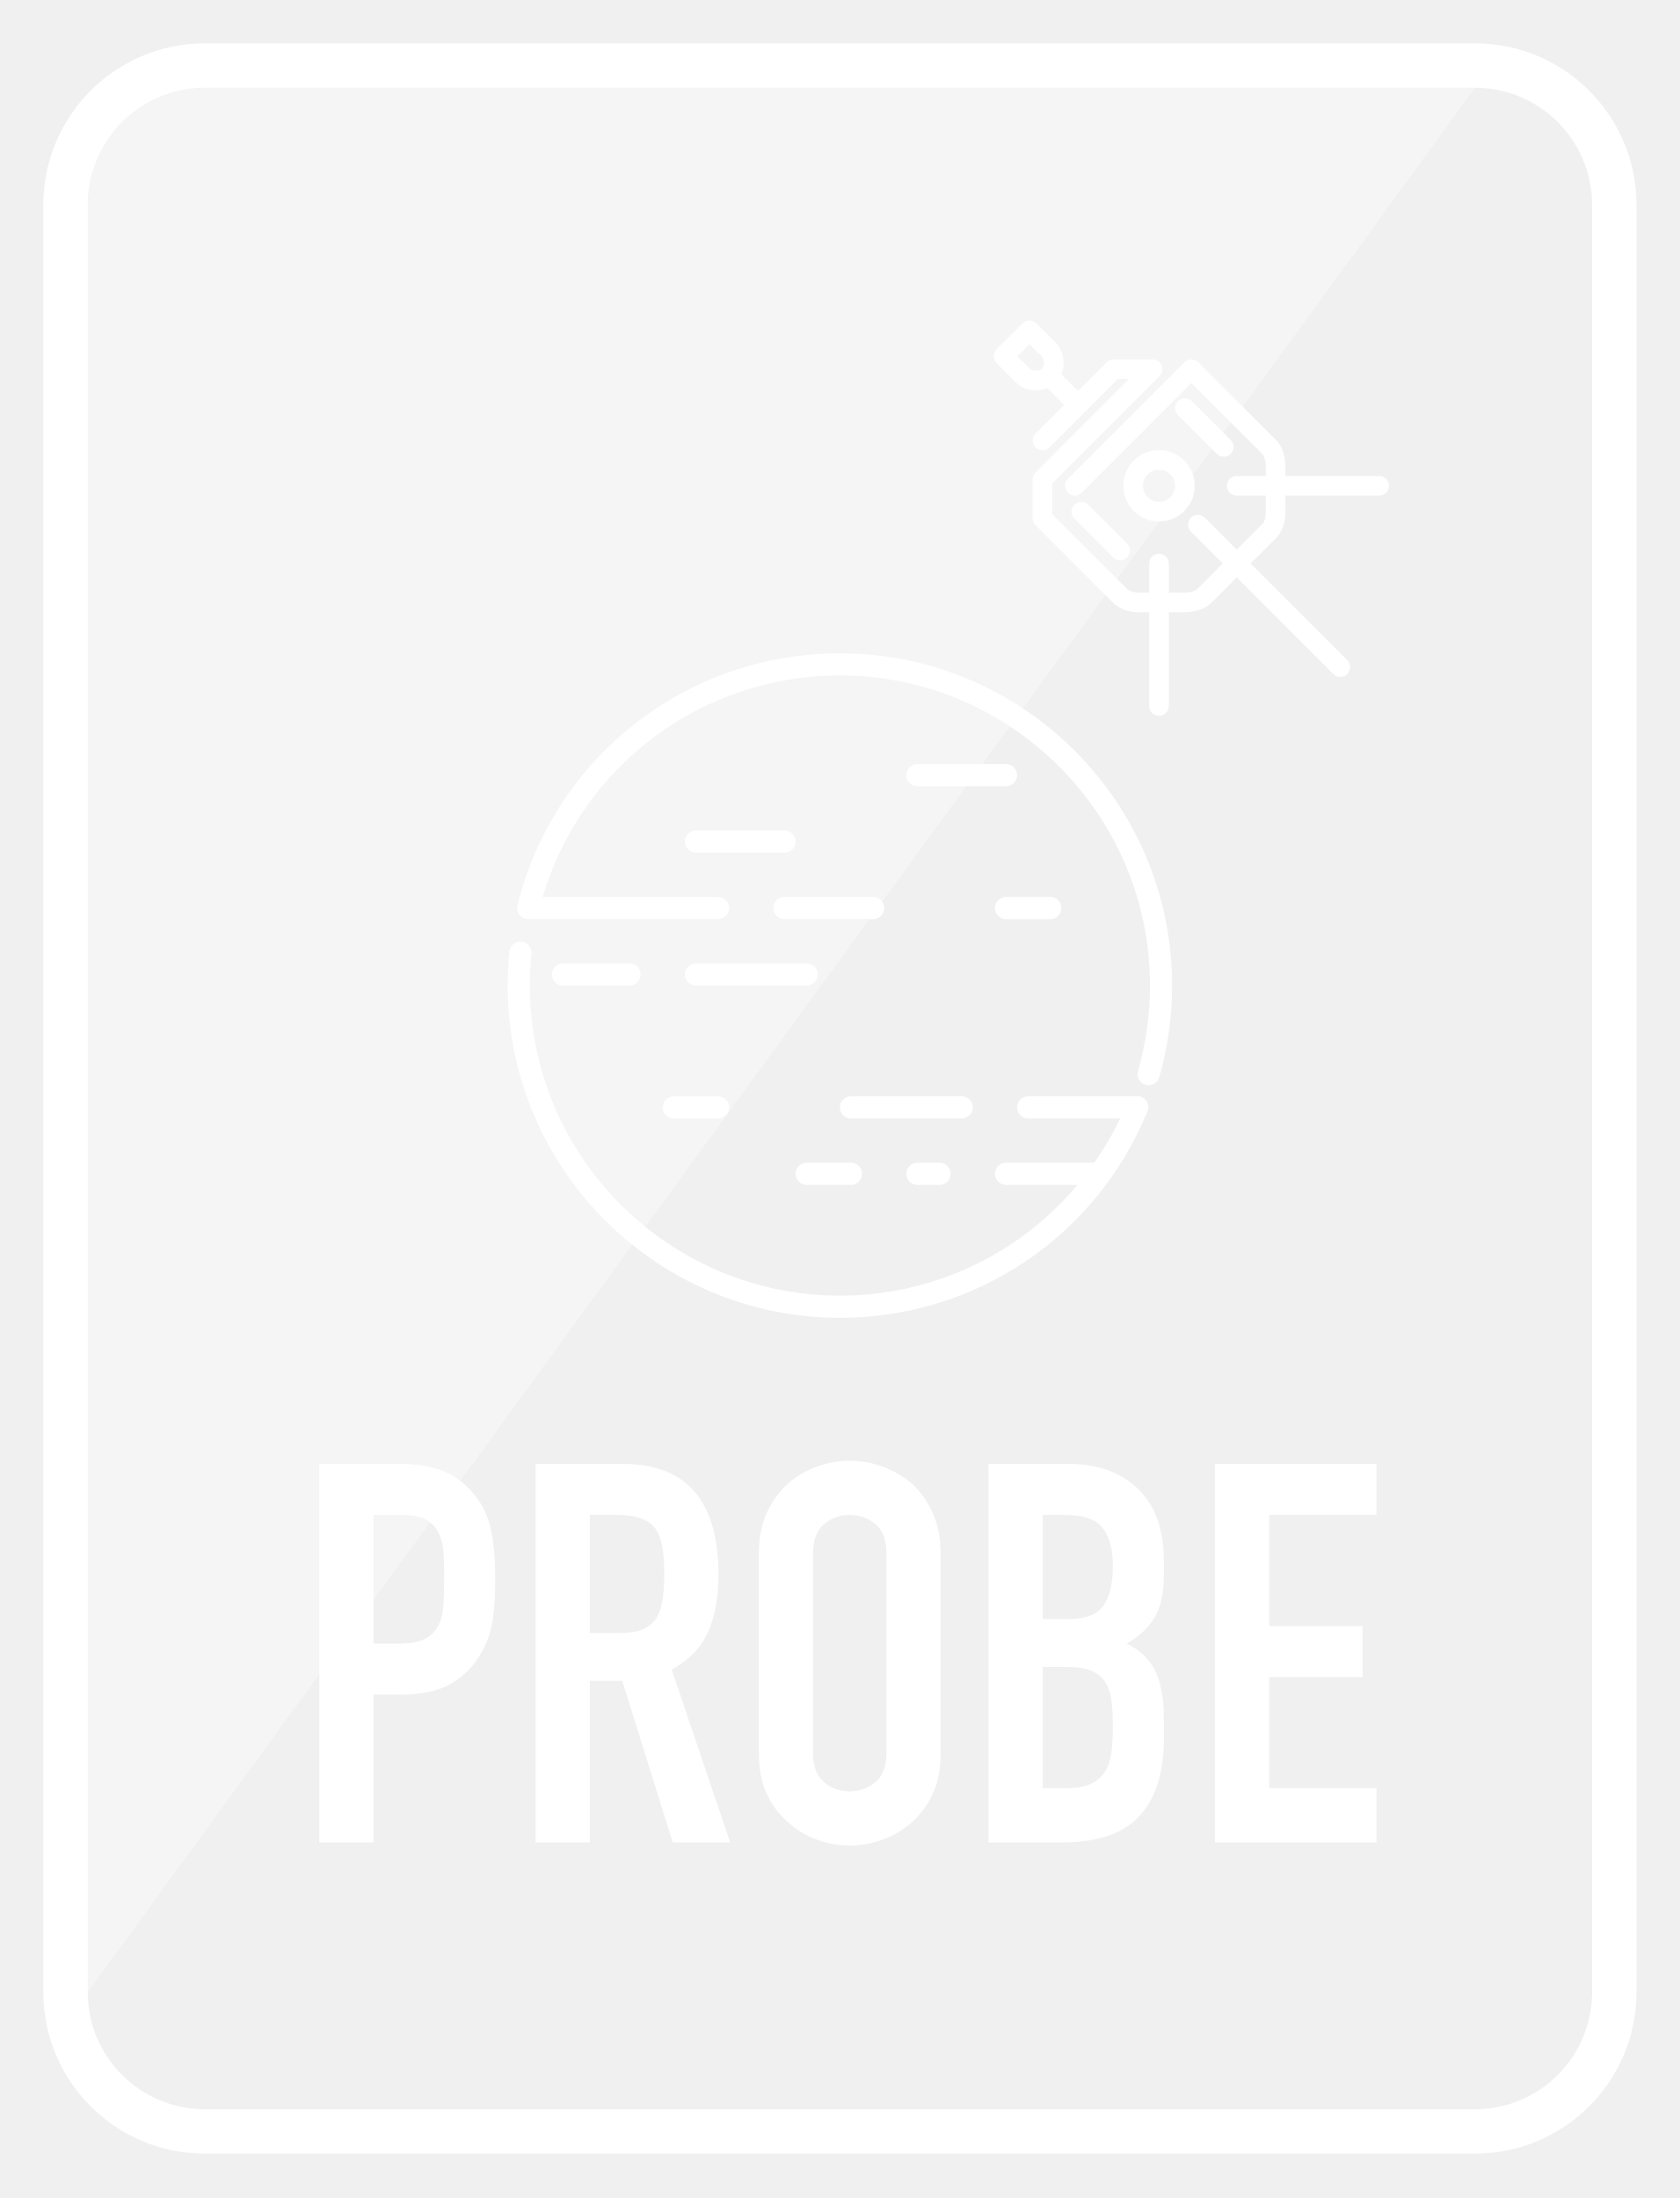
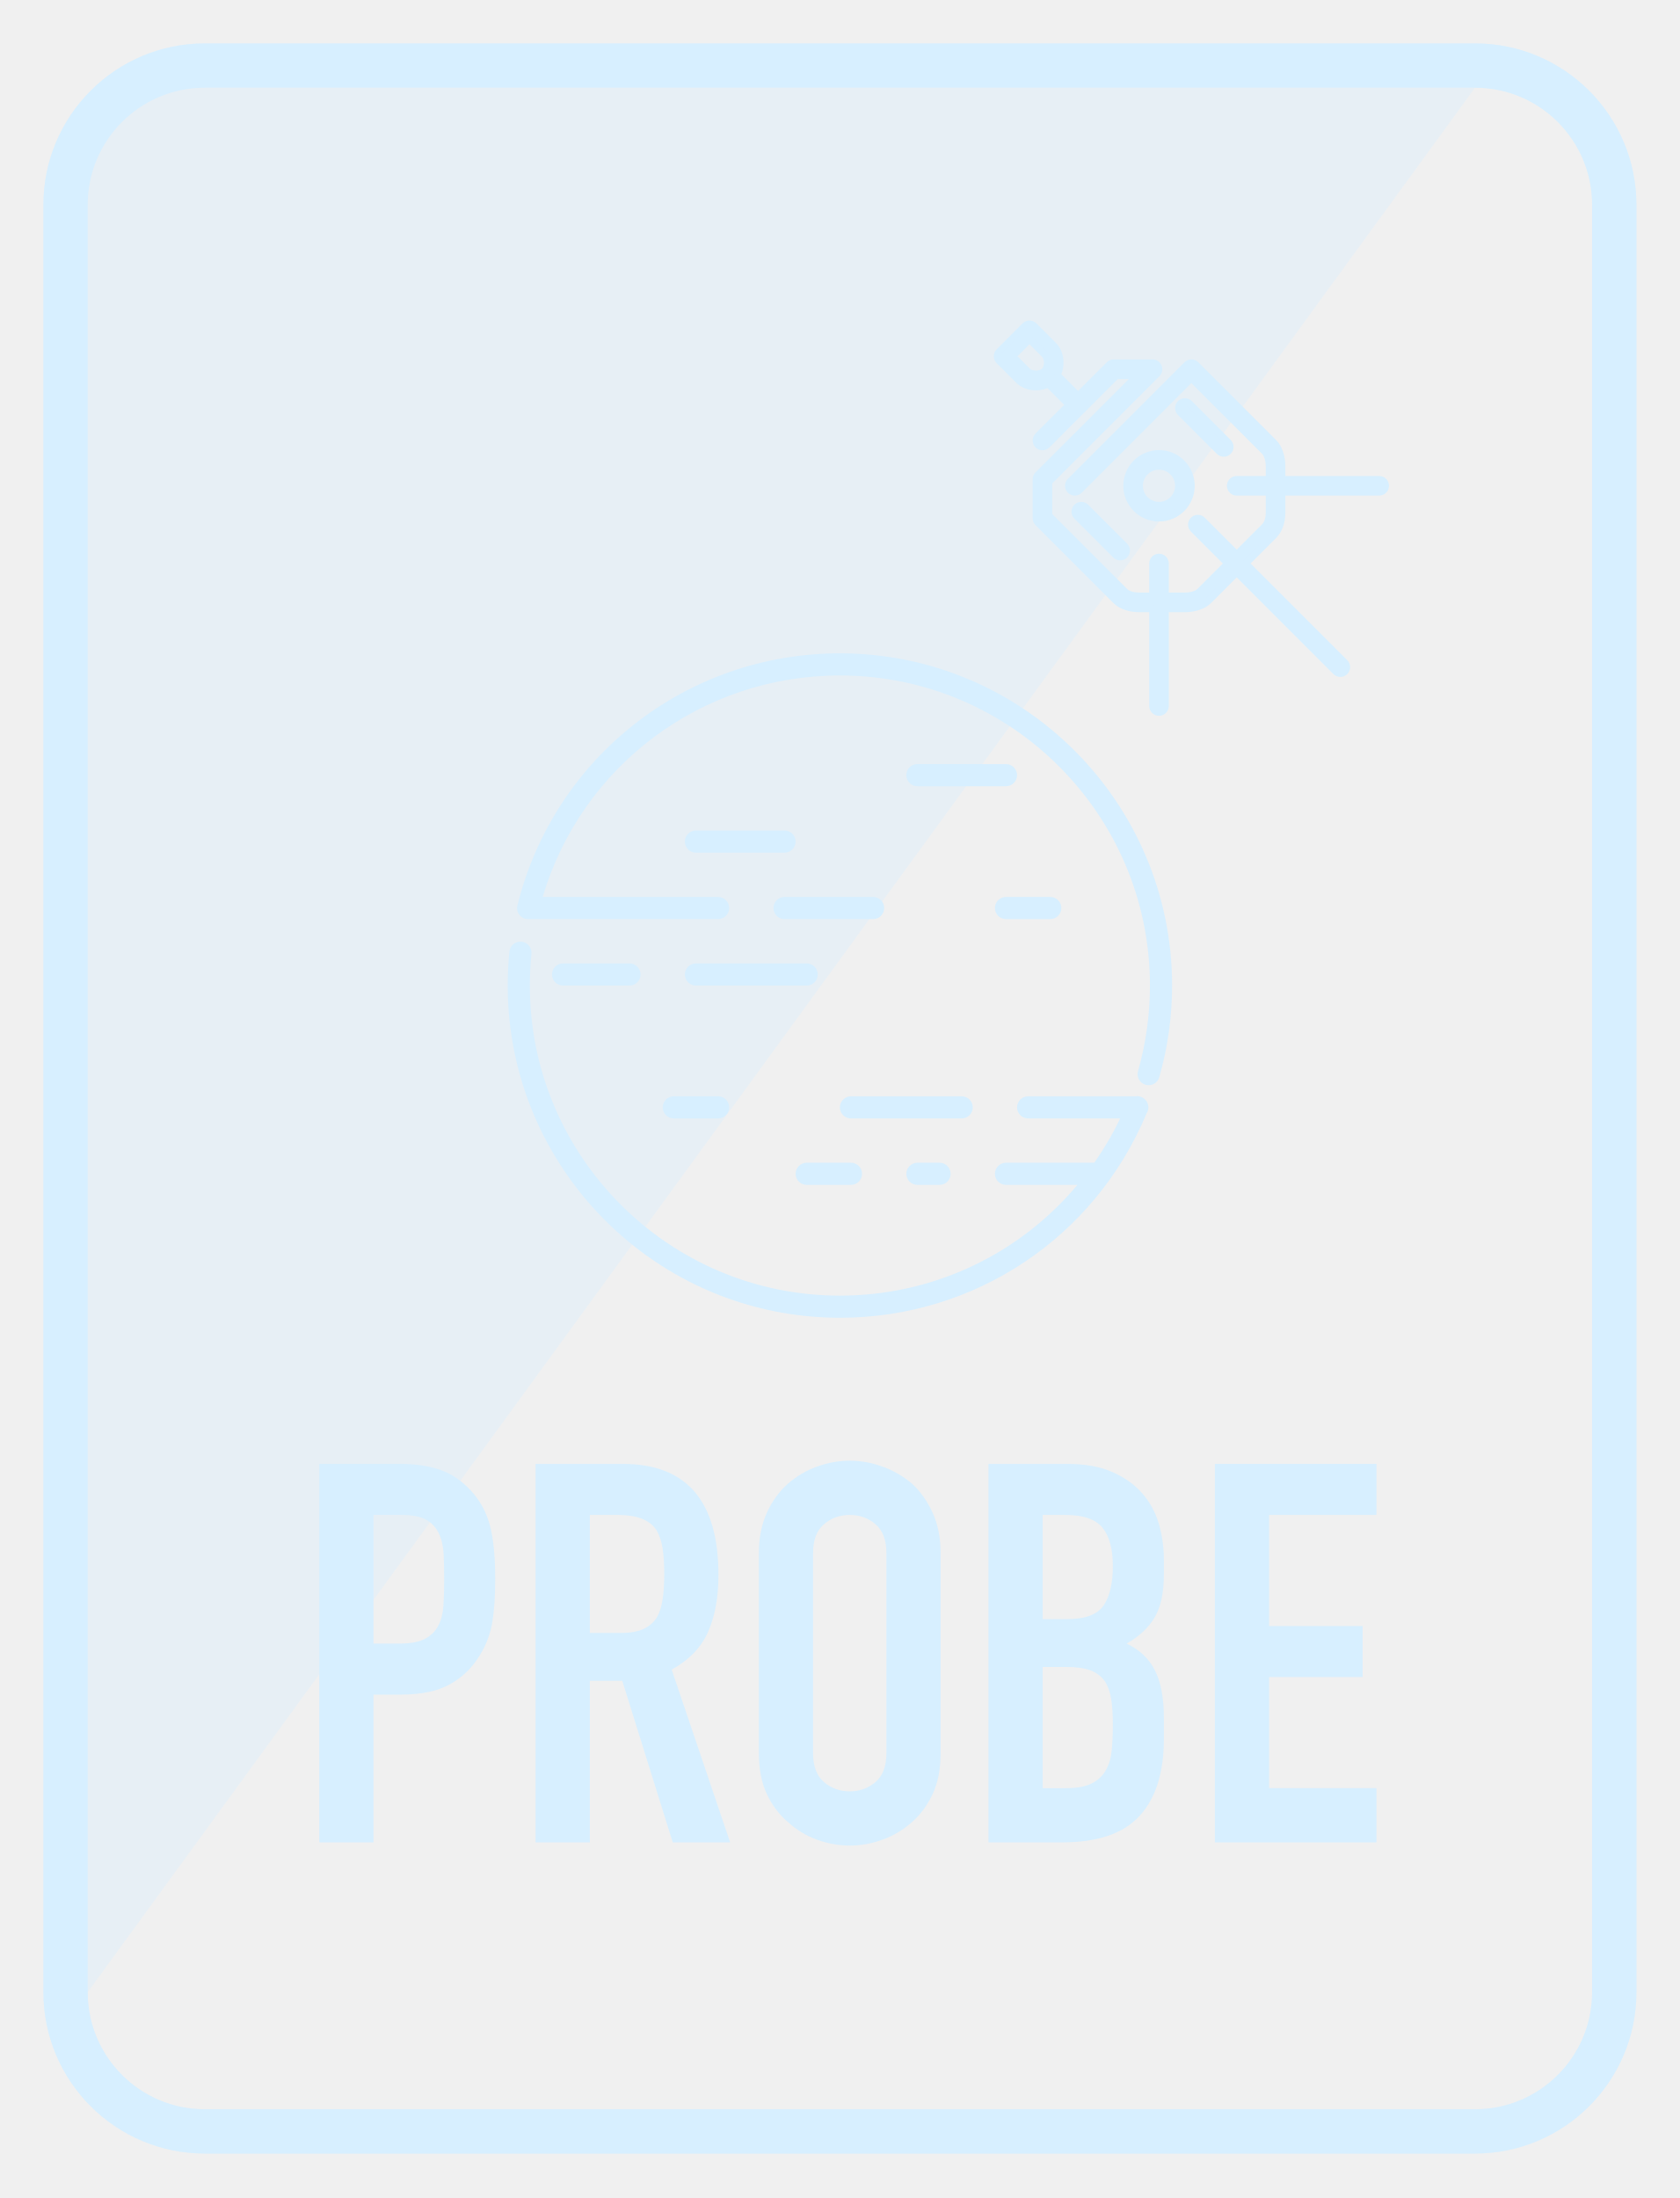
<svg xmlns="http://www.w3.org/2000/svg" width="100%" height="100%" viewBox="0 0 632 827" version="1.1" xml:space="preserve" style="fill-rule:evenodd;clip-rule:evenodd;stroke-linejoin:round;stroke-miterlimit:2;">
  <g transform="matrix(1,0,0,1,-17.0407,-9.99863)">
    <g transform="matrix(1,0,0,1,-1176.69,-816.424)">
      <path d="M1809.49,903.473L1809.49,1575.99C1809.49,1609.5 1782.28,1636.7 1748.77,1636.7L1270.78,1636.7C1237.27,1636.7 1210.06,1609.5 1210.06,1575.99L1210.06,903.473C1210.06,869.962 1237.27,842.756 1270.78,842.756L1748.77,842.756C1782.28,842.756 1809.49,869.962 1809.49,903.473Z" style="fill:none;" />
    </g>
    <g transform="matrix(1,0,0,1,-1176.69,-816.424)">
-       <path d="M1809.49,903.473L1809.49,1575.99C1809.49,1609.5 1782.28,1636.7 1748.77,1636.7L1270.78,1636.7C1237.27,1636.7 1210.06,1609.5 1210.06,1575.99L1210.06,903.473C1210.06,869.962 1237.27,842.756 1270.78,842.756L1748.77,842.756C1782.28,842.756 1809.49,869.962 1809.49,903.473ZM1792.82,903.473C1792.82,879.161 1773.08,859.422 1748.77,859.422L1226.73,1575.99C1226.73,1600.3 1246.46,1620.04 1270.78,1620.04L1748.77,1620.04C1773.08,1620.04 1792.82,1600.3 1792.82,1575.99L1792.82,903.473Z" style="fill:white;fill-opacity:0.35;" />
+       <path d="M1809.49,903.473L1809.49,1575.99C1809.49,1609.5 1782.28,1636.7 1748.77,1636.7L1270.78,1636.7C1237.27,1636.7 1210.06,1609.5 1210.06,1575.99L1210.06,903.473C1210.06,869.962 1237.27,842.756 1270.78,842.756L1748.77,842.756C1782.28,842.756 1809.49,869.962 1809.49,903.473ZM1792.82,903.473C1792.82,879.161 1773.08,859.422 1748.77,859.422L1226.73,1575.99C1226.73,1600.3 1246.46,1620.04 1270.78,1620.04L1748.77,1620.04C1773.08,1620.04 1792.82,1600.3 1792.82,1575.99L1792.82,903.473Z" style="fill:#d7efff;fill-opacity:0.35;" />
    </g>
    <g transform="matrix(1,0,0,1,-1176.69,-816.424)">
-       <path d="M1809.49,903.473L1809.49,1575.99C1809.49,1609.5 1782.28,1636.7 1748.77,1636.7L1270.78,1636.7C1237.27,1636.7 1210.06,1609.5 1210.06,1575.99L1210.06,903.473C1210.06,869.962 1237.27,842.756 1270.78,842.756L1748.77,842.756C1782.28,842.756 1809.49,869.962 1809.49,903.473ZM1792.82,903.473C1792.82,879.161 1773.08,859.422 1748.77,859.422L1270.78,859.422C1246.46,859.422 1226.73,879.161 1226.73,903.473L1226.73,1575.99C1226.73,1600.3 1246.46,1620.04 1270.78,1620.04L1748.77,1620.04C1773.08,1620.04 1792.82,1600.3 1792.82,1575.99L1792.82,903.473Z" style="fill:white;" />
+       <path d="M1809.49,903.473L1809.49,1575.99C1809.49,1609.5 1782.28,1636.7 1748.77,1636.7L1270.78,1636.7C1237.27,1636.7 1210.06,1609.5 1210.06,1575.99L1210.06,903.473C1210.06,869.962 1237.27,842.756 1270.78,842.756L1748.77,842.756C1782.28,842.756 1809.49,869.962 1809.49,903.473ZM1792.82,903.473C1792.82,879.161 1773.08,859.422 1748.77,859.422L1270.78,859.422C1246.46,859.422 1226.73,879.161 1226.73,903.473L1226.73,1575.99C1226.73,1600.3 1246.46,1620.04 1270.78,1620.04L1748.77,1620.04C1773.08,1620.04 1792.82,1600.3 1792.82,1575.99L1792.82,903.473Z" style="fill:#d7efff;" />
    </g>
    <g transform="matrix(1,0,0,1,-1176.69,-816.424)">
      <path d="M1817.82,903.473L1817.82,1575.99C1817.82,1614.1 1786.88,1645.04 1748.77,1645.04L1270.78,1645.04C1232.67,1645.04 1201.73,1614.1 1201.73,1575.99L1201.73,903.473C1201.73,865.363 1232.67,834.422 1270.78,834.422L1748.77,834.422C1786.88,834.422 1817.82,865.363 1817.82,903.473ZM1809.49,903.473C1809.49,869.962 1782.28,842.756 1748.77,842.756L1270.78,842.756C1237.27,842.756 1210.06,869.962 1210.06,903.473L1210.06,1575.99C1210.06,1609.5 1237.27,1636.7 1270.78,1636.7L1748.77,1636.7C1782.28,1636.7 1809.49,1609.5 1809.49,1575.99L1809.49,903.473Z" style="fill:none;" />
    </g>
    <g transform="matrix(1,0,0,1,-1176.69,-858.917)">
      <g>
        <g transform="matrix(4.16667,0,0,4.16667,1384.77,1114.73)">
-           <path d="M16,29C16,29.552 16.448,30 17,30L27,30C27.552,30 28,29.552 28,29C28,28.448 27.552,28 27,28L17,28C16.448,28 16,28.448 16,29ZM11,30C11.552,30 12,29.552 12,29C12,28.448 11.552,28 11,28L5,28C4.448,28 4,28.448 4,29C4,29.552 4.448,30 5,30L11,30ZM14,41C14,41.552 14.448,42 15,42L19,42C19.552,42 20,41.552 20,41C20,40.448 19.552,40 19,40L15,40C14.448,40 14,40.448 14,41ZM27,46C26.448,46 26,46.448 26,47C26,47.552 26.448,48 27,48L31,48C31.553,48 32,47.552 32,47C32,46.448 31.553,46 31,46L27,46ZM37,46C36.447,46 36,46.448 36,47C36,47.552 36.447,48 37,48L39,48C39.553,48 40,47.552 40,47C40,46.448 39.553,46 39,46L37,46ZM30,41C30,41.552 30.448,42 31,42L41,42C41.553,42 42,41.552 42,41C42,40.448 41.553,40 41,40L31,40C30.448,40 30,40.448 30,41ZM57.244,40.07C57.067,39.993 56.875,39.969 56.688,40L47,40C46.447,40 46,40.448 46,41C46,41.552 46.447,42 47,42L55.308,42C54.639,43.414 53.85,44.743 52.977,46L45,46C44.447,46 44,46.448 44,47C44,47.552 44.447,48 45,48L51.449,48C46.226,54.24 38.46,58 30,58C14.561,58 2,45.439 2,30C2,29.046 2.048,28.082 2.145,27.135C2.2,26.586 1.799,26.095 1.25,26.04C0.692,25.985 0.21,26.386 0.154,26.934C0.052,27.947 0,28.979 0,30C0,46.542 13.458,60 30,60C42.167,60 53.016,52.765 57.696,41.549C57.765,41.444 57.813,41.325 57.841,41.197C57.937,40.732 57.68,40.258 57.244,40.07ZM30,0C16.169,0 4.193,9.364 0.876,22.772C0.746,23.298 1.06,23.825 1.582,23.97C1.707,24.005 1.833,24.013 1.955,24L19,24C19.552,24 20,23.552 20,23C20,22.448 19.552,22 19,22L3.158,22C6.668,10.16 17.525,2 30,2C45.439,2 58,14.561 58,30C58,32.626 57.637,35.225 56.922,37.725C56.77,38.256 57.076,38.81 57.607,38.961C57.699,38.988 57.792,39 57.884,39C58.318,39 58.719,38.714 58.844,38.275C59.611,35.597 60,32.813 60,30C60,13.458 46.542,0 30,0ZM45,10L37,10C36.447,10 36,10.448 36,11C36,11.552 36.447,12 37,12L45,12C45.553,12 46,11.552 46,11C46,10.448 45.553,10 45,10ZM26,17C26,16.448 25.552,16 25,16L17,16C16.448,16 16,16.448 16,17C16,17.552 16.448,18 17,18L25,18C25.552,18 26,17.552 26,17ZM44,23C44,23.552 44.447,24 45,24L49,24C49.553,24 50,23.552 50,23C50,22.448 49.553,22 49,22L45,22C44.447,22 44,22.448 44,23ZM24,23C24,22.448 24.448,22 25,22L33,22C33.553,22 34,22.448 34,23C34,23.552 33.553,24 33,24L25,24C24.448,24 24,23.552 24,23Z" style="fill:white;" />
+           <path d="M16,29C16,29.552 16.448,30 17,30L27,30C27.552,30 28,29.552 28,29C28,28.448 27.552,28 27,28L17,28C16.448,28 16,28.448 16,29ZM11,30C11.552,30 12,29.552 12,29C12,28.448 11.552,28 11,28L5,28C4.448,28 4,28.448 4,29C4,29.552 4.448,30 5,30L11,30ZM14,41C14,41.552 14.448,42 15,42L19,42C19.552,42 20,41.552 20,41C20,40.448 19.552,40 19,40L15,40C14.448,40 14,40.448 14,41ZM27,46C26.448,46 26,46.448 26,47C26,47.552 26.448,48 27,48L31,48C31.553,48 32,47.552 32,47C32,46.448 31.553,46 31,46L27,46ZM37,46C36.447,46 36,46.448 36,47C36,47.552 36.447,48 37,48L39,48C39.553,48 40,47.552 40,47C40,46.448 39.553,46 39,46L37,46ZM30,41C30,41.552 30.448,42 31,42L41,42C41.553,42 42,41.552 42,41C42,40.448 41.553,40 41,40L31,40C30.448,40 30,40.448 30,41ZM57.244,40.07C57.067,39.993 56.875,39.969 56.688,40L47,40C46.447,40 46,40.448 46,41C46,41.552 46.447,42 47,42L55.308,42C54.639,43.414 53.85,44.743 52.977,46L45,46C44.447,46 44,46.448 44,47C44,47.552 44.447,48 45,48L51.449,48C46.226,54.24 38.46,58 30,58C14.561,58 2,45.439 2,30C2,29.046 2.048,28.082 2.145,27.135C2.2,26.586 1.799,26.095 1.25,26.04C0.692,25.985 0.21,26.386 0.154,26.934C0.052,27.947 0,28.979 0,30C0,46.542 13.458,60 30,60C42.167,60 53.016,52.765 57.696,41.549C57.765,41.444 57.813,41.325 57.841,41.197C57.937,40.732 57.68,40.258 57.244,40.07ZM30,0C16.169,0 4.193,9.364 0.876,22.772C0.746,23.298 1.06,23.825 1.582,23.97C1.707,24.005 1.833,24.013 1.955,24L19,24C19.552,24 20,23.552 20,23C20,22.448 19.552,22 19,22L3.158,22C6.668,10.16 17.525,2 30,2C45.439,2 58,14.561 58,30C58,32.626 57.637,35.225 56.922,37.725C56.77,38.256 57.076,38.81 57.607,38.961C57.699,38.988 57.792,39 57.884,39C58.318,39 58.719,38.714 58.844,38.275C59.611,35.597 60,32.813 60,30C60,13.458 46.542,0 30,0ZM45,10L37,10C36.447,10 36,10.448 36,11C36,11.552 36.447,12 37,12L45,12C45.553,12 46,11.552 46,11C46,10.448 45.553,10 45,10ZM26,17C26,16.448 25.552,16 25,16L17,16C16.448,16 16,16.448 16,17C16,17.552 16.448,18 17,18L25,18C25.552,18 26,17.552 26,17ZM44,23C44,23.552 44.447,24 45,24L49,24C49.553,24 50,23.552 50,23C50,22.448 49.553,22 49,22L45,22C44.447,22 44,22.448 44,23ZM24,23C24,22.448 24.448,22 25,22L33,22C33.553,22 34,22.448 34,23C34,23.552 33.553,24 33,24L25,24C24.448,24 24,23.552 24,23Z" style="fill:#d7efff;" />
        </g>
        <g transform="matrix(2.43674,0,0,2.43674,1568.93,990.777)">
-           <path d="M18.293,35.707L12.293,29.707C11.902,29.316 11.902,28.684 12.293,28.293C12.684,27.902 13.316,27.902 13.707,28.293L19.707,34.293C20.098,34.684 20.098,35.316 19.707,35.707C19.512,35.902 19.256,36 19,36C18.744,36 18.488,35.902 18.293,35.707M34.293,19.707L28.293,13.707C27.902,13.316 27.902,12.684 28.293,12.293C28.684,11.902 29.316,11.902 29.707,12.293L35.707,18.293C36.098,18.684 36.098,19.316 35.707,19.707C35.512,19.902 35.256,20 35,20C34.744,20 34.488,19.902 34.293,19.707M28,25C28,26.654 26.654,28 25,28C23.346,28 22,26.654 22,25C22,23.346 23.346,22 25,22C26.654,22 28,23.346 28,25M20,25C20,27.757 22.243,30 25,30C27.757,30 30,27.757 30,25C30,22.243 27.757,20 25,20C22.243,20 20,22.243 20,25M4.707,7.293L2.414,5L5,2.414L7.293,4.707C7.897,5.311 7.897,6.689 7.293,7.293C6.721,7.865 5.279,7.865 4.707,7.293M59,24L44,24L44,22C44,21.434 43.907,19.493 42.707,18.293L30.707,6.293C30.316,5.902 29.684,5.902 29.293,6.293L11.293,24.293C10.902,24.684 10.902,25.316 11.293,25.707C11.684,26.098 12.316,26.098 12.707,25.707L30,8.414L41.293,19.707C41.716,20.13 42,21.051 42,22L42,24L37,24C36.447,24 36,24.448 36,25C36,25.552 36.447,26 37,26L42,26L42,29C42,30.067 41.769,30.817 41.293,31.293L37,35.586L31.707,30.293C31.316,29.902 30.684,29.902 30.293,30.293C29.902,30.684 29.902,31.316 30.293,31.707L35.586,37L31.293,41.293C30.772,41.814 29.767,42 29,42L26,42L26,37C26,36.448 25.552,36 25,36C24.448,36 24,36.448 24,37L24,42L22,42C21.408,42 20.322,41.908 19.707,41.293L8,29.586L8,24.414L24.707,7.707C24.993,7.421 25.079,6.991 24.924,6.617C24.769,6.244 24.404,6 24,6L18,6C17.735,6 17.481,6.105 17.293,6.293L12.5,11.086L9.29,7.876C10.042,6.432 9.857,4.443 8.707,3.293L5.707,0.293C5.316,-0.098 4.684,-0.098 4.293,0.293L0.293,4.293C-0.098,4.684 -0.098,5.316 0.293,5.707L3.293,8.707C3.956,9.37 4.942,9.75 6,9.75C6.681,9.75 7.321,9.578 7.876,9.29L11.086,12.5L6.293,17.293C5.902,17.684 5.902,18.316 6.293,18.707C6.684,19.098 7.316,19.098 7.707,18.707L13.106,13.309C13.145,13.279 13.191,13.264 13.228,13.228C13.264,13.191 13.279,13.145 13.309,13.105L18.414,8L21.586,8L6.293,23.293C6.105,23.48 6,23.735 6,24L6,30C6,30.265 6.105,30.52 6.293,30.707L18.293,42.707C19.361,43.776 20.898,44 22,44L24,44L24,59C24,59.552 24.448,60 25,60C25.552,60 26,59.552 26,59L26,44L29,44C29.726,44 31.54,43.874 32.707,42.707L37,38.414L52.293,53.707C52.488,53.902 52.744,54 53,54C53.256,54 53.512,53.902 53.707,53.707C54.098,53.316 54.098,52.684 53.707,52.293L38.414,37L42.707,32.707C43.565,31.849 44,30.602 44,29L44,26L59,26C59.553,26 60,25.552 60,25C60,24.448 59.553,24 59,24" style="fill:white;stroke:white;stroke-width:1.03px;" />
+           <path d="M18.293,35.707L12.293,29.707C11.902,29.316 11.902,28.684 12.293,28.293C12.684,27.902 13.316,27.902 13.707,28.293L19.707,34.293C20.098,34.684 20.098,35.316 19.707,35.707C19.512,35.902 19.256,36 19,36C18.744,36 18.488,35.902 18.293,35.707M34.293,19.707L28.293,13.707C27.902,13.316 27.902,12.684 28.293,12.293C28.684,11.902 29.316,11.902 29.707,12.293L35.707,18.293C36.098,18.684 36.098,19.316 35.707,19.707C35.512,19.902 35.256,20 35,20C34.744,20 34.488,19.902 34.293,19.707M28,25C28,26.654 26.654,28 25,28C23.346,28 22,26.654 22,25C22,23.346 23.346,22 25,22C26.654,22 28,23.346 28,25M20,25C20,27.757 22.243,30 25,30C27.757,30 30,27.757 30,25C30,22.243 27.757,20 25,20C22.243,20 20,22.243 20,25M4.707,7.293L2.414,5L5,2.414L7.293,4.707C7.897,5.311 7.897,6.689 7.293,7.293C6.721,7.865 5.279,7.865 4.707,7.293M59,24L44,24L44,22C44,21.434 43.907,19.493 42.707,18.293L30.707,6.293C30.316,5.902 29.684,5.902 29.293,6.293L11.293,24.293C10.902,24.684 10.902,25.316 11.293,25.707C11.684,26.098 12.316,26.098 12.707,25.707L30,8.414L41.293,19.707C41.716,20.13 42,21.051 42,22L42,24L37,24C36.447,24 36,24.448 36,25C36,25.552 36.447,26 37,26L42,26L42,29C42,30.067 41.769,30.817 41.293,31.293L37,35.586L31.707,30.293C31.316,29.902 30.684,29.902 30.293,30.293C29.902,30.684 29.902,31.316 30.293,31.707L35.586,37L31.293,41.293C30.772,41.814 29.767,42 29,42L26,42L26,37C26,36.448 25.552,36 25,36C24.448,36 24,36.448 24,37L24,42L22,42C21.408,42 20.322,41.908 19.707,41.293L8,29.586L8,24.414L24.707,7.707C24.993,7.421 25.079,6.991 24.924,6.617C24.769,6.244 24.404,6 24,6L18,6C17.735,6 17.481,6.105 17.293,6.293L12.5,11.086L9.29,7.876C10.042,6.432 9.857,4.443 8.707,3.293L5.707,0.293C5.316,-0.098 4.684,-0.098 4.293,0.293L0.293,4.293C-0.098,4.684 -0.098,5.316 0.293,5.707L3.293,8.707C3.956,9.37 4.942,9.75 6,9.75C6.681,9.75 7.321,9.578 7.876,9.29L11.086,12.5L6.293,17.293C5.902,17.684 5.902,18.316 6.293,18.707C6.684,19.098 7.316,19.098 7.707,18.707L13.106,13.309C13.145,13.279 13.191,13.264 13.228,13.228C13.264,13.191 13.279,13.145 13.309,13.105L18.414,8L21.586,8L6.293,23.293C6.105,23.48 6,23.735 6,24L6,30C6,30.265 6.105,30.52 6.293,30.707L18.293,42.707C19.361,43.776 20.898,44 22,44L24,44L24,59C24,59.552 24.448,60 25,60C25.552,60 26,59.552 26,59L26,44L29,44C29.726,44 31.54,43.874 32.707,42.707L37,38.414L52.293,53.707C52.488,53.902 52.744,54 53,54C53.256,54 53.512,53.902 53.707,53.707C54.098,53.316 54.098,52.684 53.707,52.293L38.414,37L42.707,32.707C43.565,31.849 44,30.602 44,29L44,26L59,26C59.553,26 60,25.552 60,25C60,24.448 59.553,24 59,24" style="fill:#d7efff;stroke:#d7efff;stroke-width:1.03px;" />
        </g>
      </g>
      <g transform="matrix(0.455618,0,0,0.67029,719.368,325.682)">
-         <path d="M1304.83,1844.62L1304.83,1632.17L1371.99,1632.17C1384.29,1632.17 1395.11,1633.27 1404.48,1635.46C1413.84,1637.64 1422.33,1641.52 1429.94,1647.09C1437.55,1652.66 1442.81,1659.18 1445.74,1666.64C1448.67,1674.1 1450.13,1684.19 1450.13,1696.92C1450.13,1706.47 1449.33,1714.53 1447.72,1721.09C1446.11,1727.65 1442.67,1733.82 1437.4,1739.59C1431.25,1746.55 1423.06,1751.97 1412.82,1755.85C1402.58,1759.73 1389.11,1761.67 1372.43,1761.67L1349.61,1761.67L1349.61,1844.62L1304.83,1844.62ZM1349.61,1660.82L1349.61,1733.03L1371.12,1733.03C1380.19,1733.03 1387.21,1732.13 1392.19,1730.34C1397.16,1728.55 1400.82,1726.06 1403.16,1722.88C1405.5,1719.9 1406.89,1716.22 1407.33,1711.84C1407.77,1707.47 1407.99,1702.59 1407.99,1697.22C1407.99,1692.25 1407.84,1687.52 1407.55,1683.05C1407.26,1678.57 1405.94,1674.64 1403.6,1671.26C1401.26,1667.88 1397.75,1665.29 1393.07,1663.5C1388.38,1661.71 1381.65,1660.82 1372.87,1660.82L1349.61,1660.82Z" style="fill:white;fill-rule:nonzero;" />
-         <path d="M1528.27,1660.82L1528.27,1727.06L1553.73,1727.06C1561.63,1727.06 1567.92,1726.31 1572.6,1724.82C1577.28,1723.33 1580.94,1721.19 1583.58,1718.4C1585.92,1715.62 1587.53,1712.19 1588.4,1708.11C1589.28,1704.03 1589.72,1699.31 1589.72,1693.94C1589.72,1688.57 1589.28,1683.84 1588.4,1679.77C1587.53,1675.69 1585.77,1672.16 1583.14,1669.17C1577.58,1663.6 1567.04,1660.82 1551.53,1660.82L1528.27,1660.82ZM1483.49,1844.62L1483.49,1632.17L1555.48,1632.17C1608.16,1632.17 1634.5,1652.96 1634.5,1694.54C1634.5,1707.07 1631.64,1717.71 1625.93,1726.46C1620.23,1735.21 1610.2,1742.28 1595.87,1747.65L1644.15,1844.62L1596.74,1844.62L1555.04,1753.91L1528.27,1753.91L1528.27,1844.62L1483.49,1844.62Z" style="fill:white;fill-rule:nonzero;" />
-         <path d="M1667.86,1682.3C1667.86,1673.75 1670.05,1666.19 1674.44,1659.62C1678.83,1653.06 1684.68,1647.59 1692,1643.21C1699.02,1639.04 1707,1635.85 1715.92,1633.67C1724.85,1631.48 1733.85,1630.38 1742.92,1630.38C1751.99,1630.38 1760.99,1631.48 1769.91,1633.67C1778.84,1635.85 1786.96,1639.04 1794.28,1643.21C1801.3,1647.59 1807.01,1653.06 1811.4,1659.62C1815.79,1666.19 1817.98,1673.75 1817.98,1682.3L1817.98,1794.49C1817.98,1803.44 1815.79,1811.1 1811.4,1817.47C1807.01,1823.83 1801.3,1829.1 1794.28,1833.28C1786.96,1837.66 1778.84,1840.94 1769.91,1843.13C1760.99,1845.32 1751.99,1846.41 1742.92,1846.41C1733.85,1846.41 1724.85,1845.32 1715.92,1843.13C1707,1840.94 1699.02,1837.66 1692,1833.28C1684.68,1829.1 1678.83,1823.83 1674.44,1817.47C1670.05,1811.1 1667.86,1803.44 1667.86,1794.49L1667.86,1682.3ZM1712.63,1794.49C1712.63,1801.85 1715.63,1807.27 1721.63,1810.75C1727.63,1814.24 1734.73,1815.98 1742.92,1815.98C1751.11,1815.98 1758.21,1814.24 1764.21,1810.75C1770.21,1807.27 1773.21,1801.85 1773.21,1794.49L1773.21,1682.3C1773.21,1674.94 1770.21,1669.52 1764.21,1666.04C1758.21,1662.56 1751.11,1660.82 1742.92,1660.82C1734.73,1660.82 1727.63,1662.56 1721.63,1666.04C1715.63,1669.52 1712.63,1674.94 1712.63,1682.3L1712.63,1794.49Z" style="fill:white;fill-rule:nonzero;" />
-         <path d="M1857.49,1844.62L1857.49,1632.17L1922.89,1632.17C1937.23,1632.17 1949.45,1633.67 1959.55,1636.65C1969.64,1639.63 1977.91,1643.61 1984.35,1648.59C1990.79,1653.56 1995.4,1659.28 1998.18,1665.74C2000.96,1672.21 2002.35,1678.92 2002.35,1685.88L2002.35,1693.64C2002.35,1699.41 2001.69,1704.28 2000.37,1708.26C1999.06,1712.24 1997.08,1715.72 1994.44,1718.7C1989.47,1724.27 1981.86,1729.05 1971.62,1733.03C1982.15,1736.41 1989.91,1741.38 1994.88,1747.94C1999.86,1754.51 2002.35,1763.46 2002.35,1774.8L2002.35,1786.73C2002.35,1805.43 1995.69,1819.76 1982.37,1829.7C1969.06,1839.65 1947.77,1844.62 1918.51,1844.62L1857.49,1844.62ZM1902.26,1746.15L1902.26,1814.18L1921.58,1814.18C1930.65,1814.18 1937.75,1813.29 1942.87,1811.5C1947.99,1809.71 1951.87,1807.22 1954.5,1804.04C1957.13,1800.86 1958.74,1797.08 1959.33,1792.7C1959.91,1788.33 1960.21,1783.55 1960.21,1778.38C1960.21,1773.01 1959.77,1768.33 1958.89,1764.36C1958.01,1760.38 1956.26,1757 1953.62,1754.21C1950.69,1751.43 1946.75,1749.39 1941.77,1748.09C1936.8,1746.8 1930.21,1746.15 1922.02,1746.15L1902.26,1746.15ZM1902.26,1660.82L1902.26,1719.3L1922.45,1719.3C1937.38,1719.3 1947.4,1716.76 1952.52,1711.69C1957.65,1706.62 1960.21,1699.21 1960.21,1689.46C1960.21,1679.91 1957.35,1672.75 1951.65,1667.98C1945.94,1663.2 1935.62,1660.82 1920.7,1660.82L1902.26,1660.82Z" style="fill:white;fill-rule:nonzero;" />
-         <path d="M2044.49,1844.62L2044.49,1632.17L2177.93,1632.17L2177.93,1660.82L2089.26,1660.82L2089.26,1723.18L2166.52,1723.18L2166.52,1751.82L2089.26,1751.82L2089.26,1814.18L2177.93,1814.18L2177.93,1844.62L2044.49,1844.62Z" style="fill:white;fill-rule:nonzero;" />
+         <path d="M1304.83,1844.62L1304.83,1632.17L1371.99,1632.17C1384.29,1632.17 1395.11,1633.27 1404.48,1635.46C1413.84,1637.64 1422.33,1641.52 1429.94,1647.09C1437.55,1652.66 1442.81,1659.18 1445.74,1666.64C1448.67,1674.1 1450.13,1684.19 1450.13,1696.92C1450.13,1706.47 1449.33,1714.53 1447.72,1721.09C1446.11,1727.65 1442.67,1733.82 1437.4,1739.59C1431.25,1746.55 1423.06,1751.97 1412.82,1755.85C1402.58,1759.73 1389.11,1761.67 1372.43,1761.67L1349.61,1761.67L1349.61,1844.62L1304.83,1844.62ZM1349.61,1660.82L1349.61,1733.03L1371.12,1733.03C1380.19,1733.03 1387.21,1732.13 1392.19,1730.34C1397.16,1728.55 1400.82,1726.06 1403.16,1722.88C1405.5,1719.9 1406.89,1716.22 1407.33,1711.84C1407.77,1707.47 1407.99,1702.59 1407.99,1697.22C1407.99,1692.25 1407.84,1687.52 1407.55,1683.05C1407.26,1678.57 1405.94,1674.64 1403.6,1671.26C1401.26,1667.88 1397.75,1665.29 1393.07,1663.5C1388.38,1661.71 1381.65,1660.82 1372.87,1660.82L1349.61,1660.82Z" style="fill:#d7efff;fill-rule:nonzero;" />
+         <path d="M1528.27,1660.82L1528.27,1727.06L1553.73,1727.06C1561.63,1727.06 1567.92,1726.31 1572.6,1724.82C1577.28,1723.33 1580.94,1721.19 1583.58,1718.4C1585.92,1715.62 1587.53,1712.19 1588.4,1708.11C1589.28,1704.03 1589.72,1699.31 1589.72,1693.94C1589.72,1688.57 1589.28,1683.84 1588.4,1679.77C1587.53,1675.69 1585.77,1672.16 1583.14,1669.17C1577.58,1663.6 1567.04,1660.82 1551.53,1660.82L1528.27,1660.82ZM1483.49,1844.62L1483.49,1632.17L1555.48,1632.17C1608.16,1632.17 1634.5,1652.96 1634.5,1694.54C1634.5,1707.07 1631.64,1717.71 1625.93,1726.46C1620.23,1735.21 1610.2,1742.28 1595.87,1747.65L1644.15,1844.62L1596.74,1844.62L1555.04,1753.91L1528.27,1753.91L1528.27,1844.62L1483.49,1844.62Z" style="fill:#d7efff;fill-rule:nonzero;" />
+         <path d="M1667.86,1682.3C1667.86,1673.75 1670.05,1666.19 1674.44,1659.62C1678.83,1653.06 1684.68,1647.59 1692,1643.21C1699.02,1639.04 1707,1635.85 1715.92,1633.67C1724.85,1631.48 1733.85,1630.38 1742.92,1630.38C1751.99,1630.38 1760.99,1631.48 1769.91,1633.67C1778.84,1635.85 1786.96,1639.04 1794.28,1643.21C1801.3,1647.59 1807.01,1653.06 1811.4,1659.62C1815.79,1666.19 1817.98,1673.75 1817.98,1682.3L1817.98,1794.49C1817.98,1803.44 1815.79,1811.1 1811.4,1817.47C1807.01,1823.83 1801.3,1829.1 1794.28,1833.28C1786.96,1837.66 1778.84,1840.94 1769.91,1843.13C1760.99,1845.32 1751.99,1846.41 1742.92,1846.41C1733.85,1846.41 1724.85,1845.32 1715.92,1843.13C1707,1840.94 1699.02,1837.66 1692,1833.28C1684.68,1829.1 1678.83,1823.83 1674.44,1817.47C1670.05,1811.1 1667.86,1803.44 1667.86,1794.49L1667.86,1682.3ZM1712.63,1794.49C1712.63,1801.85 1715.63,1807.27 1721.63,1810.75C1727.63,1814.24 1734.73,1815.98 1742.92,1815.98C1751.11,1815.98 1758.21,1814.24 1764.21,1810.75C1770.21,1807.27 1773.21,1801.85 1773.21,1794.49L1773.21,1682.3C1773.21,1674.94 1770.21,1669.52 1764.21,1666.04C1758.21,1662.56 1751.11,1660.82 1742.92,1660.82C1734.73,1660.82 1727.63,1662.56 1721.63,1666.04C1715.63,1669.52 1712.63,1674.94 1712.63,1682.3L1712.63,1794.49Z" style="fill:#d7efff;fill-rule:nonzero;" />
+         <path d="M1857.49,1844.62L1857.49,1632.17L1922.89,1632.17C1937.23,1632.17 1949.45,1633.67 1959.55,1636.65C1969.64,1639.63 1977.91,1643.61 1984.35,1648.59C1990.79,1653.56 1995.4,1659.28 1998.18,1665.74C2000.96,1672.21 2002.35,1678.92 2002.35,1685.88L2002.35,1693.64C2002.35,1699.41 2001.69,1704.28 2000.37,1708.26C1999.06,1712.24 1997.08,1715.72 1994.44,1718.7C1989.47,1724.27 1981.86,1729.05 1971.62,1733.03C1982.15,1736.41 1989.91,1741.38 1994.88,1747.94C1999.86,1754.51 2002.35,1763.46 2002.35,1774.8L2002.35,1786.73C2002.35,1805.43 1995.69,1819.76 1982.37,1829.7C1969.06,1839.65 1947.77,1844.62 1918.51,1844.62L1857.49,1844.62ZM1902.26,1746.15L1902.26,1814.18L1921.58,1814.18C1930.65,1814.18 1937.75,1813.29 1942.87,1811.5C1947.99,1809.71 1951.87,1807.22 1954.5,1804.04C1957.13,1800.86 1958.74,1797.08 1959.33,1792.7C1959.91,1788.33 1960.21,1783.55 1960.21,1778.38C1960.21,1773.01 1959.77,1768.33 1958.89,1764.36C1958.01,1760.38 1956.26,1757 1953.62,1754.21C1950.69,1751.43 1946.75,1749.39 1941.77,1748.09C1936.8,1746.8 1930.21,1746.15 1922.02,1746.15L1902.26,1746.15ZM1902.26,1660.82L1902.26,1719.3L1922.45,1719.3C1937.38,1719.3 1947.4,1716.76 1952.52,1711.69C1957.65,1706.62 1960.21,1699.21 1960.21,1689.46C1960.21,1679.91 1957.35,1672.75 1951.65,1667.98C1945.94,1663.2 1935.62,1660.82 1920.7,1660.82L1902.26,1660.82Z" style="fill:#d7efff;fill-rule:nonzero;" />
+         <path d="M2044.49,1844.62L2044.49,1632.17L2177.93,1632.17L2177.93,1660.82L2089.26,1660.82L2089.26,1723.18L2166.52,1723.18L2166.52,1751.82L2089.26,1751.82L2089.26,1814.18L2177.93,1814.18L2177.93,1844.62L2044.49,1844.62Z" style="fill:#d7efff;fill-rule:nonzero;" />
      </g>
    </g>
  </g>
</svg>
